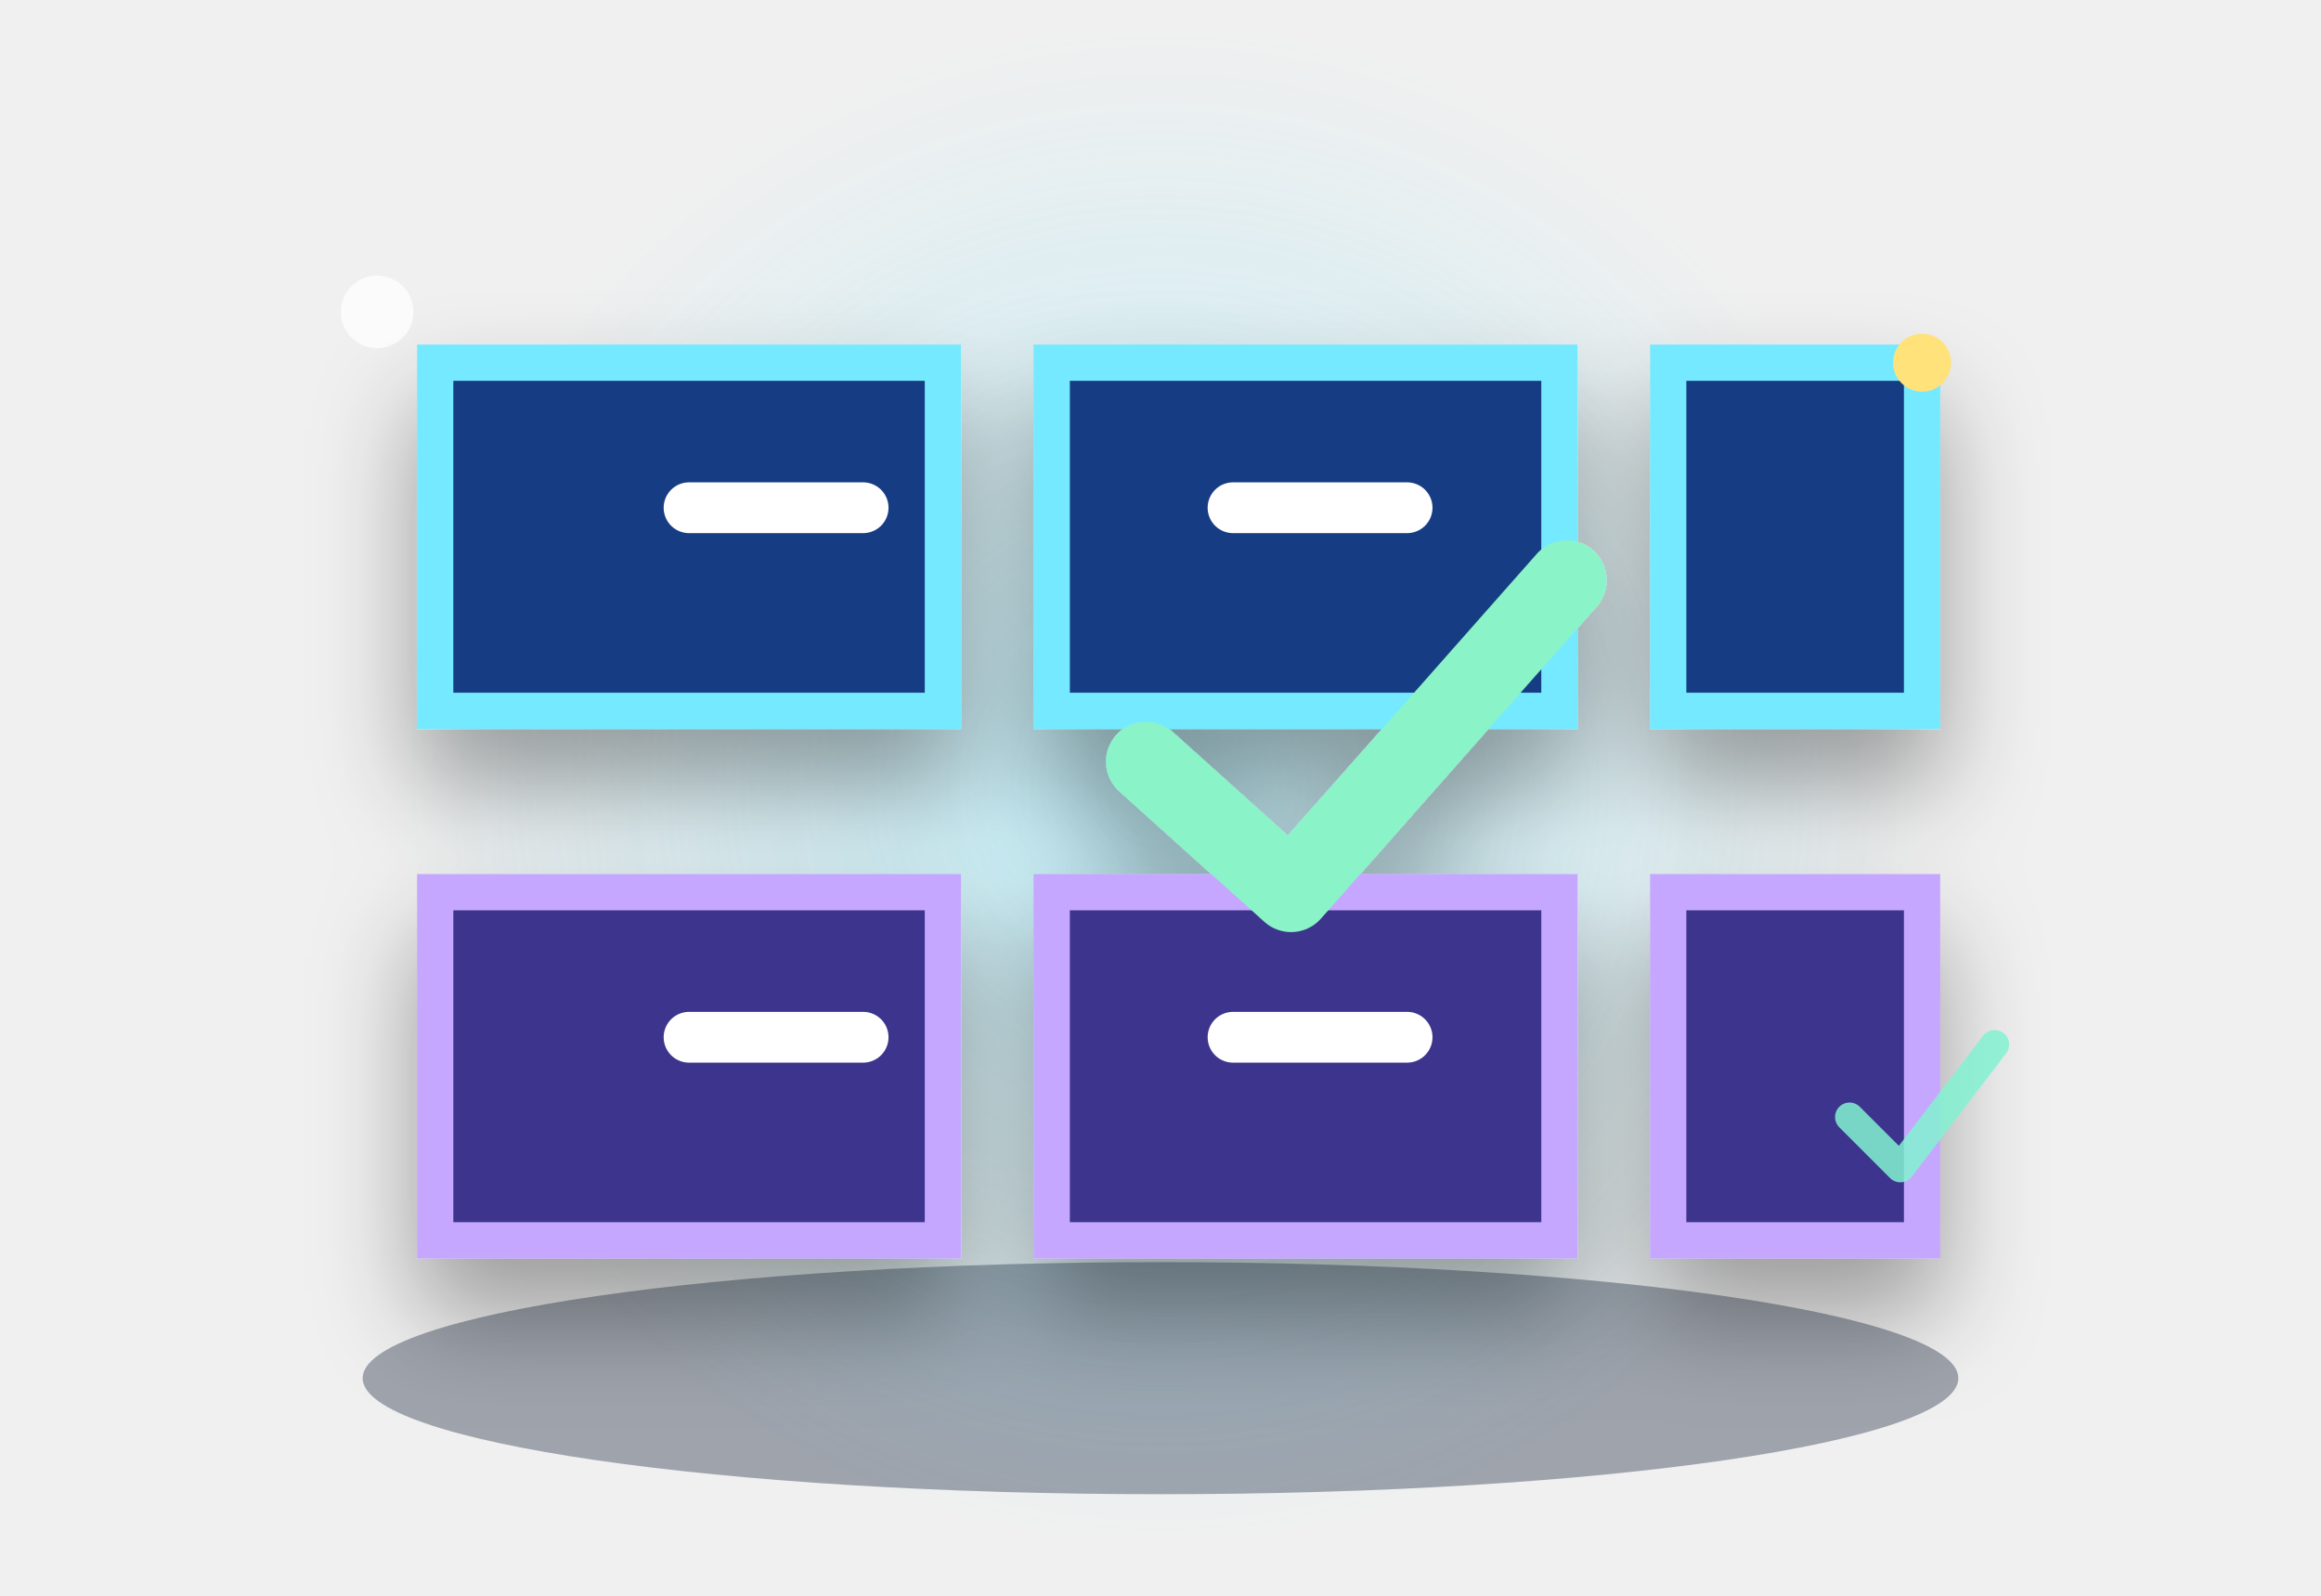
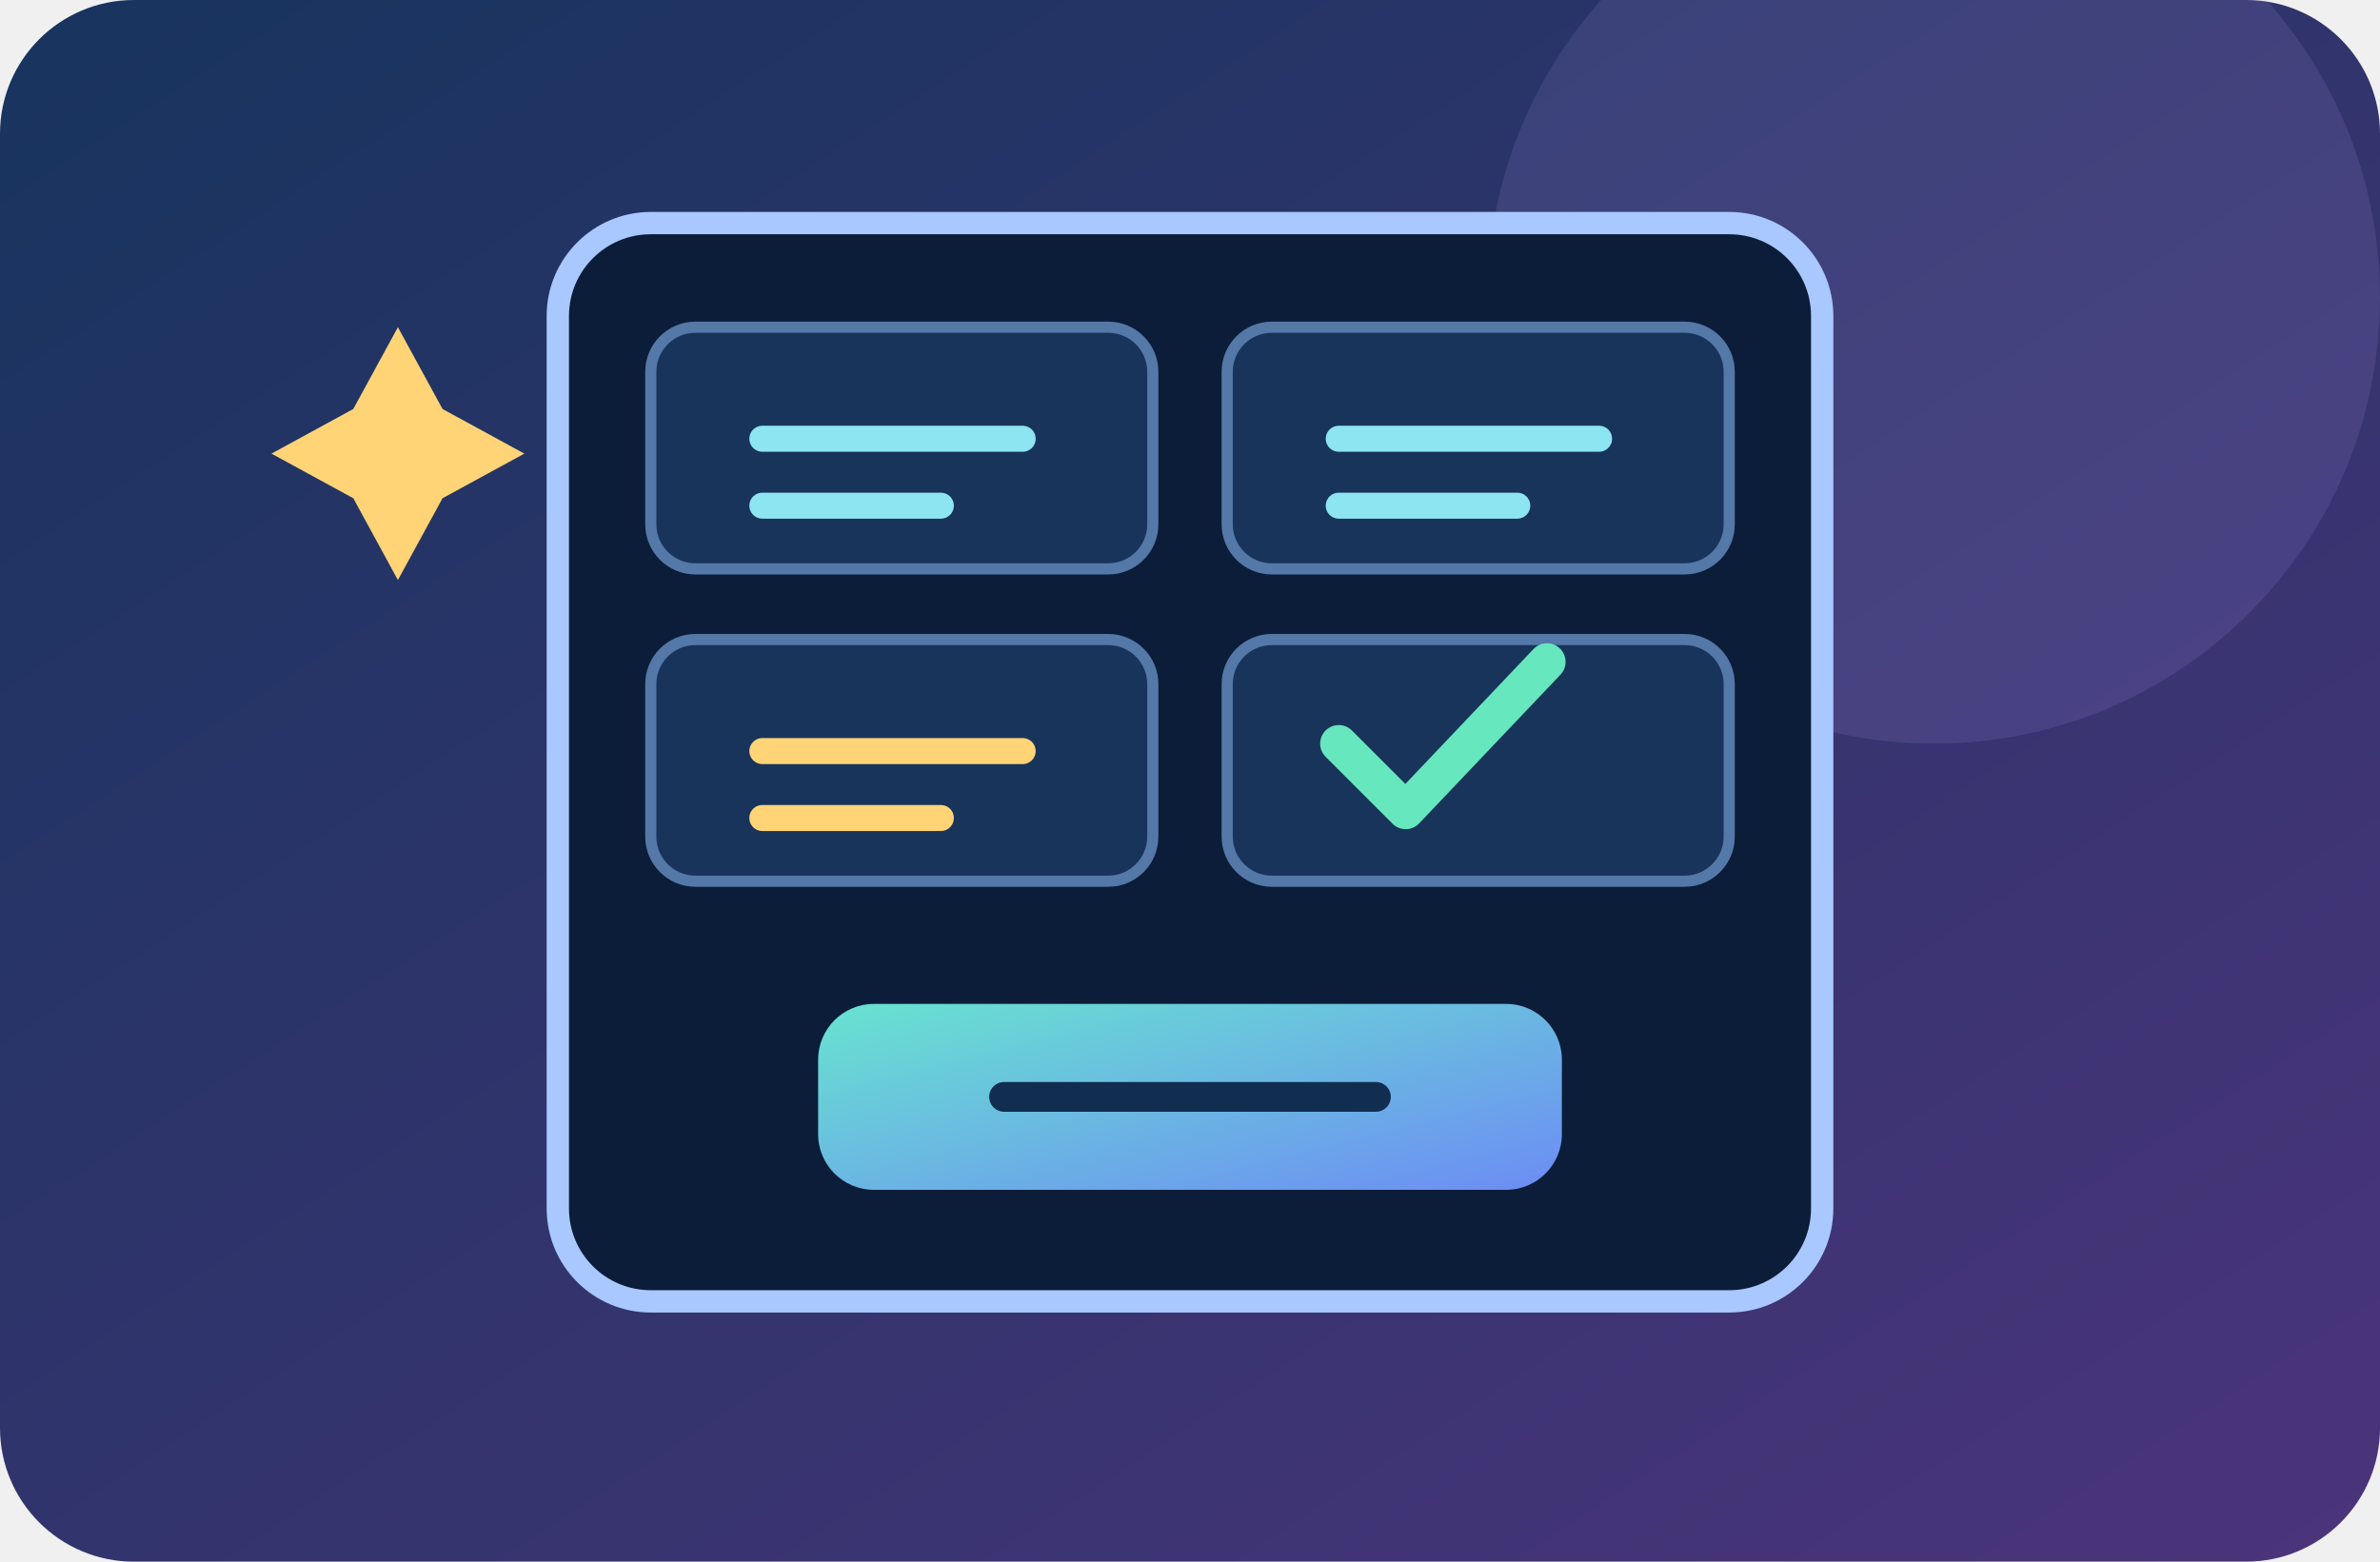
- <svg xmlns="http://www.w3.org/2000/svg" viewBox="0 0 320 220" role="img" aria-hidden="true">
+ <svg xmlns="http://www.w3.org/2000/svg" viewBox="0 0 640 420">
  <defs>
-     <linearGradient id="a" x1="0" y1="0" x2="1" y2="1">
-       <stop stop-color="#21d4fd" />
-       <stop offset=".52" stop-color="#4776e6" />
-       <stop offset="1" stop-color="#9b5de5" />
+     <linearGradient id="bg" x1="0" y1="0" x2="1" y2="1">
+       <stop stop-color="#17345e" />
+       <stop offset="1" stop-color="#4b347b" />
    </linearGradient>
-     <radialGradient id="glow">
-       <stop stop-color="#53dfff" stop-opacity=".32" />
-       <stop offset="1" stop-color="#53dfff" stop-opacity="0" />
-     </radialGradient>
-     <filter id="shadow" x="-30%" y="-30%" width="160%" height="170%">
-       <feGaussianBlur in="SourceAlpha" stdDeviation="7" />
-       <feOffset dy="8" />
-       <feComponentTransfer>
-         <feFuncA type="linear" slope=".35" />
-       </feComponentTransfer>
-       <feMerge>
-         <feMergeNode />
-         <feMergeNode in="SourceGraphic" />
-       </feMerge>
-     </filter>
+     <linearGradient id="piece" x1="0" y1="0" x2="1" y2="1">
+       <stop stop-color="#68e3d0" />
+       <stop offset="1" stop-color="#6c8cf4" />
+     </linearGradient>
  </defs>
-   <ellipse cx="160" cy="190" rx="110" ry="16" fill="#07152e" opacity=".35" />
-   <circle cx="160" cy="108" r="105" fill="url(#glow)" />
-   <g filter="url(#shadow)">
-     <g transform="translate(160 110)">
-       <path d="M-100 -60h70v48h-70zM-15 -60h70v48h-70zM70 -60h35v48H70z" fill="#193e83" stroke="#75e9ff" stroke-width="5" />
-       <path d="M-100 13h70v48h-70zM-15 13h70v48h-70zM70 13h35v48H70z" fill="#3d348d" stroke="#c5a7ff" stroke-width="5" />
-       <path d="M-65 -40h24M-65 33h24M10 -40h24M10 33h24" stroke="#fff" stroke-width="7" stroke-linecap="round" />
-       <path d="M-2 -5l20 18 38-43" fill="none" stroke="#8af4c8" stroke-width="11" stroke-linecap="round" stroke-linejoin="round" />
+   <rect width="640" height="420" rx="36" fill="url(#bg)" />
+   <circle cx="520" cy="80" r="120" fill="#c1a7ff" opacity=".12" />
+   <g transform="translate(150 60)">
+     <rect x="0" y="0" width="340" height="290" rx="25" fill="#0b1d39" stroke="#a9c8ff" stroke-width="6" />
+     <g fill="#18345a" stroke="#5478a7" stroke-width="3">
+       <rect x="25" y="28" width="135" height="65" rx="12" />
+       <rect x="180" y="28" width="135" height="65" rx="12" />
+       <rect x="25" y="112" width="135" height="65" rx="12" />
+       <rect x="180" y="112" width="135" height="65" rx="12" />
    </g>
+     <path d="M55 58h70m-70 18h48M210 58h70m-70 18h48" stroke="#8ce5f0" stroke-width="7" stroke-linecap="round" />
+     <path d="M55 142h70m-70 18h48" stroke="#ffd477" stroke-width="7" stroke-linecap="round" />
+     <path d="M210 140l18 18 38-40" fill="none" stroke="#66e7bd" stroke-width="10" stroke-linecap="round" stroke-linejoin="round" />
+     <rect x="70" y="210" width="200" height="50" rx="15" fill="url(#piece)" />
+     <path d="M120 235h100" stroke="#112e50" stroke-width="8" stroke-linecap="round" />
  </g>
-   <circle cx="52" cy="43" r="5" fill="#fff" opacity=".75" />
-   <circle cx="265" cy="50" r="4" fill="#ffe27a" />
-   <path d="M255 154l7 7 13-17" fill="none" stroke="#83f2d1" stroke-width="4" stroke-linecap="round" stroke-linejoin="round" opacity=".85" />
+   <path d="M95 110l12-22 12 22 22 12-22 12-12 22-12-22-22-12z" fill="#ffd477" />
</svg>
